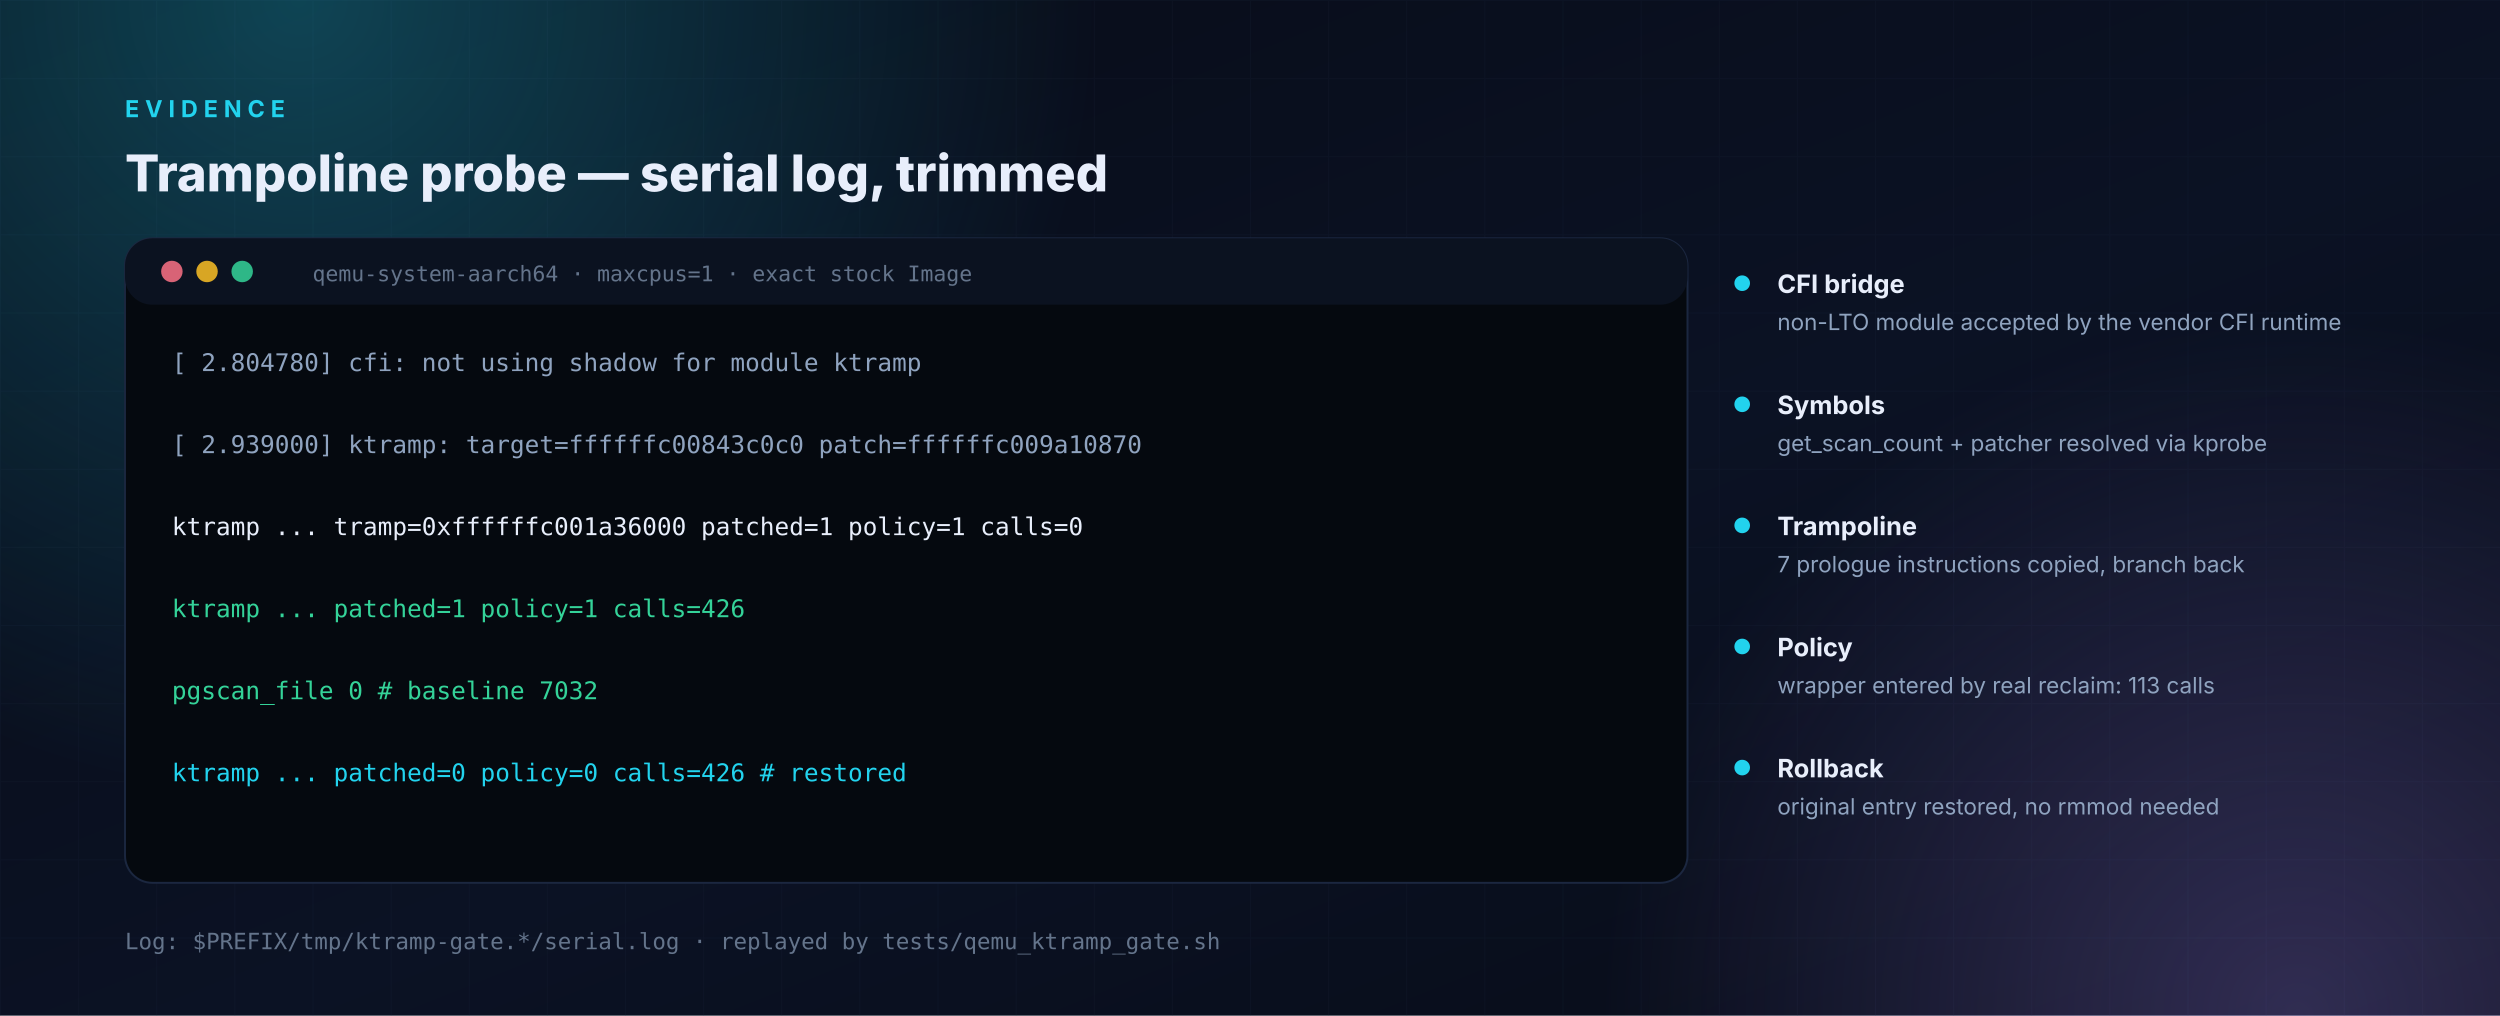
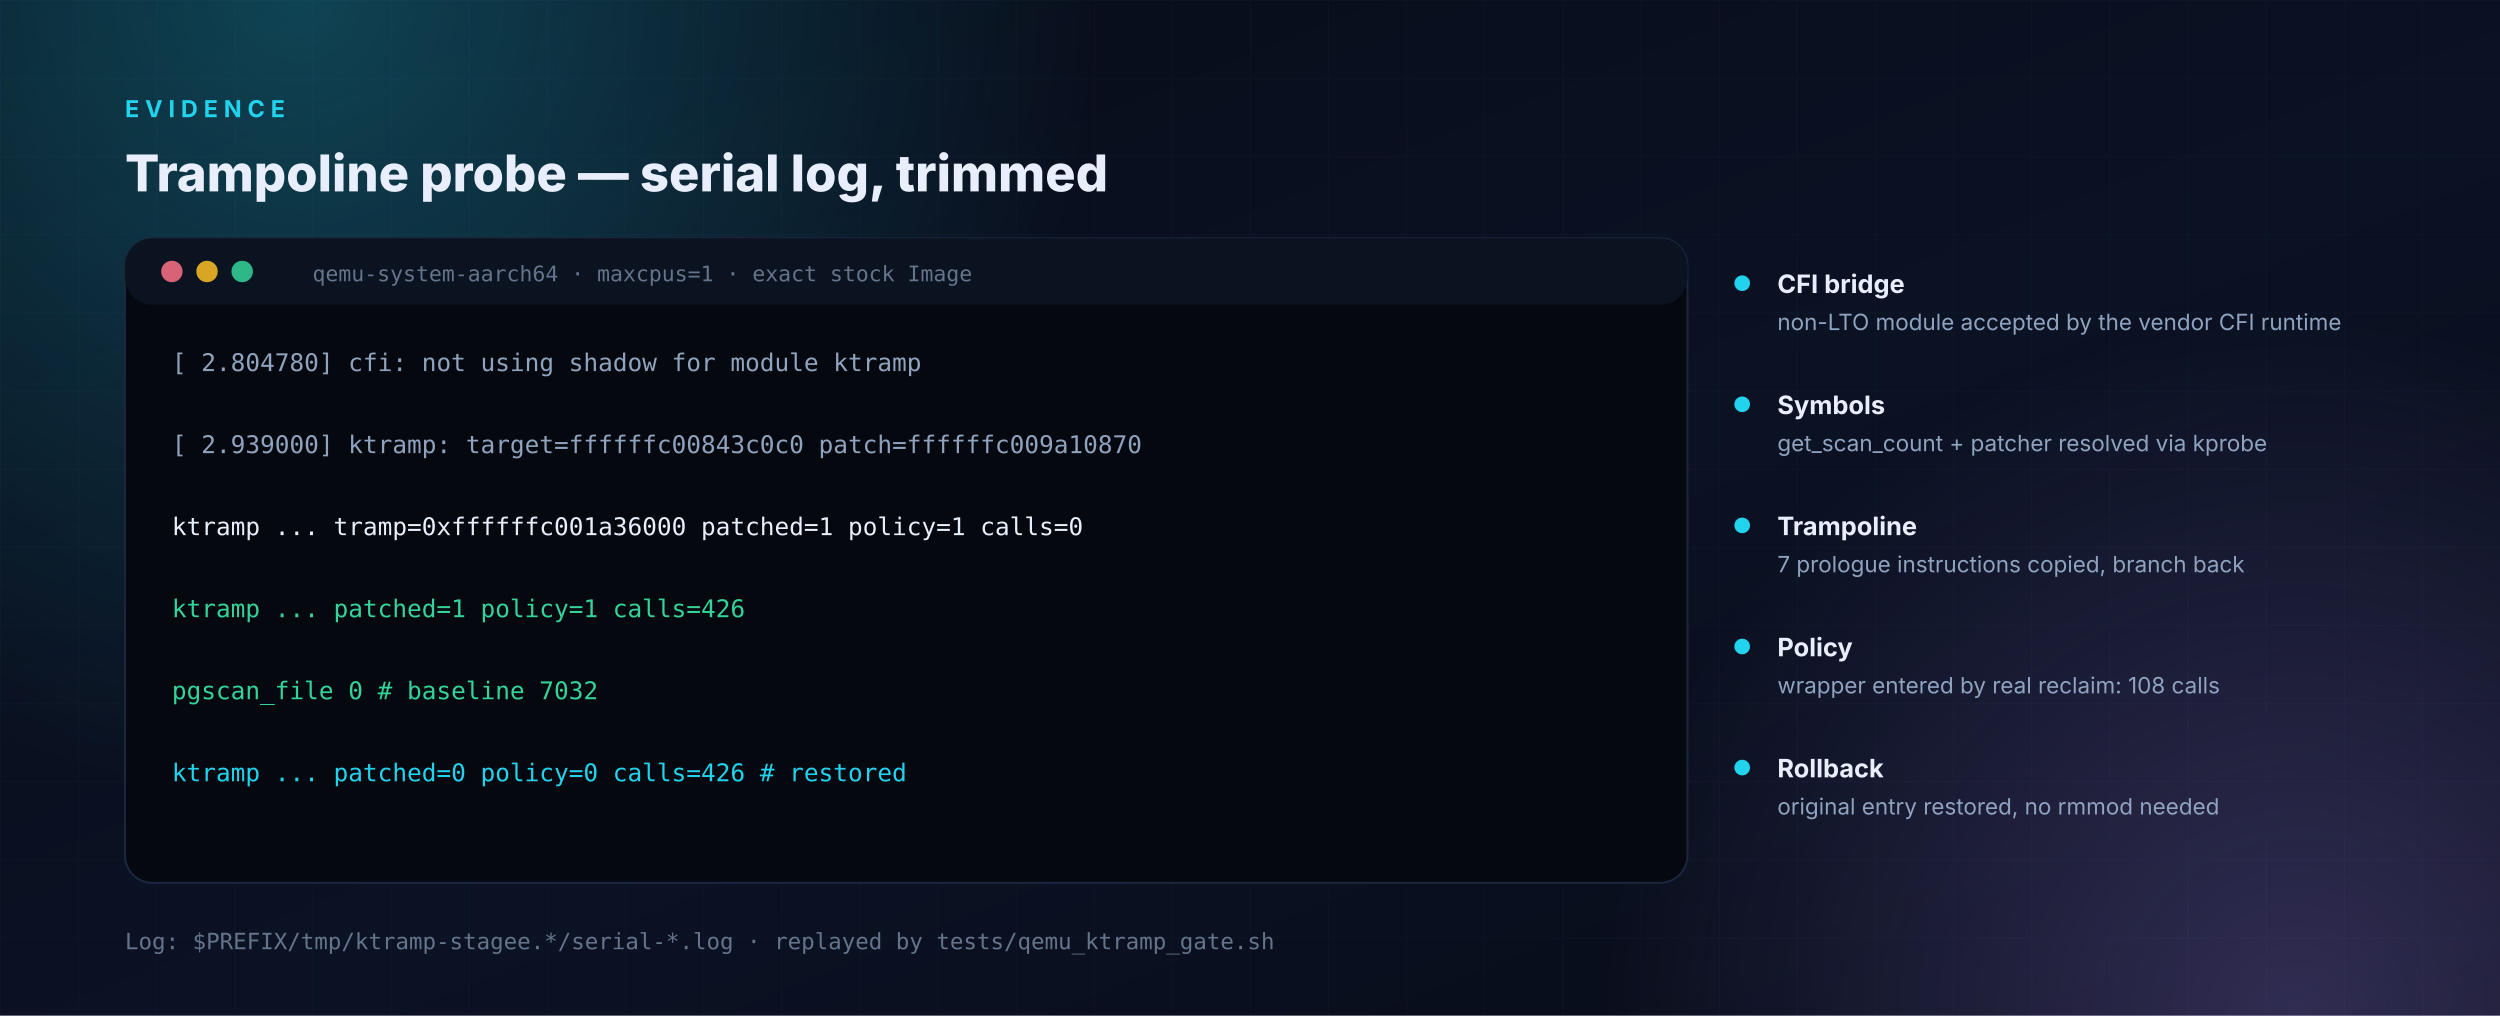
<svg xmlns="http://www.w3.org/2000/svg" width="1280" height="520" viewBox="0 0 1280 520" role="img" aria-labelledby="t d">
  <defs>
    <linearGradient id="bg" x1="0" y1="0" x2="1" y2="1">
      <stop offset="0" stop-color="#070b16" />
      <stop offset="55%" stop-color="#0b1224" />
      <stop offset="100%" stop-color="#070b16" />
    </linearGradient>
    <linearGradient id="accent" x1="0" y1="0" x2="1" y2="0">
      <stop offset="0" stop-color="#22d3ee" />
      <stop offset="100%" stop-color="#a78bfa" />
    </linearGradient>
    <linearGradient id="cardg" x1="0" y1="0" x2="0" y2="1">
      <stop offset="0" stop-color="#121f38" stop-opacity="0.95" />
      <stop offset="100%" stop-color="#0f1a2e" stop-opacity="0.95" />
    </linearGradient>
    <radialGradient id="glowc">
      <stop offset="0" stop-color="#22d3ee" stop-opacity="0.28" />
      <stop offset="100%" stop-color="#22d3ee" stop-opacity="0" />
    </radialGradient>
    <radialGradient id="glowv">
      <stop offset="0" stop-color="#a78bfa" stop-opacity="0.26" />
      <stop offset="100%" stop-color="#a78bfa" stop-opacity="0" />
    </radialGradient>
    <pattern id="grid" width="40" height="40" patternUnits="userSpaceOnUse">
      <path d="M40 0H0V40" fill="none" stroke="#1b2740" stroke-width="1" stroke-opacity="0.5" />
    </pattern>
    <marker id="arw" viewBox="0 0 10 10" refX="9" refY="5" markerWidth="7" markerHeight="7" orient="auto-start-reverse">
      <path d="M0 0 L10 5 L0 10 z" fill="#8fa3bf" />
    </marker>
    <filter id="soft" x="-20%" y="-20%" width="140%" height="140%">
      <feDropShadow dx="0" dy="6" stdDeviation="10" flood-color="#000" flood-opacity="0.35" />
    </filter>
  </defs>
  <rect width="1280" height="520" fill="url(#bg)" />
  <rect width="1280" height="520" fill="url(#grid)" opacity="0.35" />
  <circle cx="153" cy="0" r="409" fill="url(#glowc)" />
  <circle cx="1177" cy="520" r="358" fill="url(#glowv)" />
  <text x="64" y="60" font-family="'Inter','Segoe UI',Roboto,Helvetica,Arial,sans-serif" font-size="12" fill="#22d3ee" font-weight="700" letter-spacing="3">EVIDENCE</text>
  <text x="64" y="98" font-family="'Inter','Segoe UI',Roboto,Helvetica,Arial,sans-serif" font-size="26" fill="#e8eefb" font-weight="800">Trampoline probe — serial log, trimmed</text>
  <rect x="64" y="122" width="800" height="330" rx="14" fill="#05090f" stroke="#1b2740" stroke-width="1" />
  <rect x="64" y="122" width="800" height="34" rx="14" fill="#0b1220" />
  <circle cx="88" cy="139" r="5.5" fill="#fb7185" opacity="0.85" />
  <circle cx="106" cy="139" r="5.5" fill="#fbbf24" opacity="0.85" />
  <circle cx="124" cy="139" r="5.5" fill="#34d399" opacity="0.85" />
  <text x="160" y="144" font-family="'JetBrains Mono','SFMono-Regular',ui-monospace,Menlo,Consolas,monospace" font-size="11" fill="#64748b" font-weight="400">qemu-system-aarch64 · maxcpus=1 · exact stock Image</text>
  <text x="88" y="190" font-family="'JetBrains Mono','SFMono-Regular',ui-monospace,Menlo,Consolas,monospace" font-size="12.5" fill="#8fa3bf" font-weight="500">[    2.804780] cfi: not using shadow for module ktramp</text>
  <text x="88" y="232" font-family="'JetBrains Mono','SFMono-Regular',ui-monospace,Menlo,Consolas,monospace" font-size="12.5" fill="#8fa3bf" font-weight="500">[    2.939000] ktramp: target=ffffffc00843c0c0 patch=ffffffc009a10870</text>
  <text x="88" y="274" font-family="'JetBrains Mono','SFMono-Regular',ui-monospace,Menlo,Consolas,monospace" font-size="12.5" fill="#e8eefb" font-weight="500">ktramp ... tramp=0xffffffc001a36000 patched=1 policy=1 calls=0</text>
  <text x="88" y="316" font-family="'JetBrains Mono','SFMono-Regular',ui-monospace,Menlo,Consolas,monospace" font-size="12.5" fill="#34d399" font-weight="500">ktramp ... patched=1 policy=1 calls=426</text>
  <text x="88" y="358" font-family="'JetBrains Mono','SFMono-Regular',ui-monospace,Menlo,Consolas,monospace" font-size="12.5" fill="#34d399" font-weight="500">pgscan_file 0            # baseline 7032</text>
  <text x="88" y="400" font-family="'JetBrains Mono','SFMono-Regular',ui-monospace,Menlo,Consolas,monospace" font-size="12.5" fill="#22d3ee" font-weight="500">ktramp ... patched=0 policy=0 calls=426   # restored</text>
  <circle cx="892" cy="145" r="4" fill="#22d3ee" />
  <text x="910" y="150" font-family="'Inter','Segoe UI',Roboto,Helvetica,Arial,sans-serif" font-size="13" fill="#e8eefb" font-weight="700">CFI bridge</text>
  <text x="910" y="169" font-family="'Inter','Segoe UI',Roboto,Helvetica,Arial,sans-serif" font-size="11.5" fill="#8fa3bf" font-weight="400">non-LTO module accepted by the vendor CFI runtime</text>
  <circle cx="892" cy="207" r="4" fill="#22d3ee" />
  <text x="910" y="212" font-family="'Inter','Segoe UI',Roboto,Helvetica,Arial,sans-serif" font-size="13" fill="#e8eefb" font-weight="700">Symbols</text>
  <text x="910" y="231" font-family="'Inter','Segoe UI',Roboto,Helvetica,Arial,sans-serif" font-size="11.5" fill="#8fa3bf" font-weight="400">get_scan_count + patcher resolved via kprobe</text>
  <circle cx="892" cy="269" r="4" fill="#22d3ee" />
  <text x="910" y="274" font-family="'Inter','Segoe UI',Roboto,Helvetica,Arial,sans-serif" font-size="13" fill="#e8eefb" font-weight="700">Trampoline</text>
  <text x="910" y="293" font-family="'Inter','Segoe UI',Roboto,Helvetica,Arial,sans-serif" font-size="11.5" fill="#8fa3bf" font-weight="400">7 prologue instructions copied, branch back</text>
  <circle cx="892" cy="331" r="4" fill="#22d3ee" />
  <text x="910" y="336" font-family="'Inter','Segoe UI',Roboto,Helvetica,Arial,sans-serif" font-size="13" fill="#e8eefb" font-weight="700">Policy</text>
-   <text x="910" y="355" font-family="'Inter','Segoe UI',Roboto,Helvetica,Arial,sans-serif" font-size="11.5" fill="#8fa3bf" font-weight="400">wrapper entered by real reclaim: 113 calls</text>
+   <text x="910" y="355" font-family="'Inter','Segoe UI',Roboto,Helvetica,Arial,sans-serif" font-size="11.5" fill="#8fa3bf" font-weight="400">wrapper entered by real reclaim: 108 calls</text>
  <circle cx="892" cy="393" r="4" fill="#22d3ee" />
  <text x="910" y="398" font-family="'Inter','Segoe UI',Roboto,Helvetica,Arial,sans-serif" font-size="13" fill="#e8eefb" font-weight="700">Rollback</text>
  <text x="910" y="417" font-family="'Inter','Segoe UI',Roboto,Helvetica,Arial,sans-serif" font-size="11.5" fill="#8fa3bf" font-weight="400">original entry restored, no rmmod needed</text>
-   <text x="64" y="486" font-family="'JetBrains Mono','SFMono-Regular',ui-monospace,Menlo,Consolas,monospace" font-size="11.5" fill="#64748b" font-weight="400">Log: $PREFIX/tmp/ktramp-gate.*/serial.log · replayed by tests/qemu_ktramp_gate.sh</text>
+   <text x="64" y="486" font-family="'JetBrains Mono','SFMono-Regular',ui-monospace,Menlo,Consolas,monospace" font-size="11.5" fill="#64748b" font-weight="400">Log: $PREFIX/tmp/ktramp-stagee.*/serial-*.log · replayed by tests/qemu_ktramp_gate.sh</text>
</svg>
